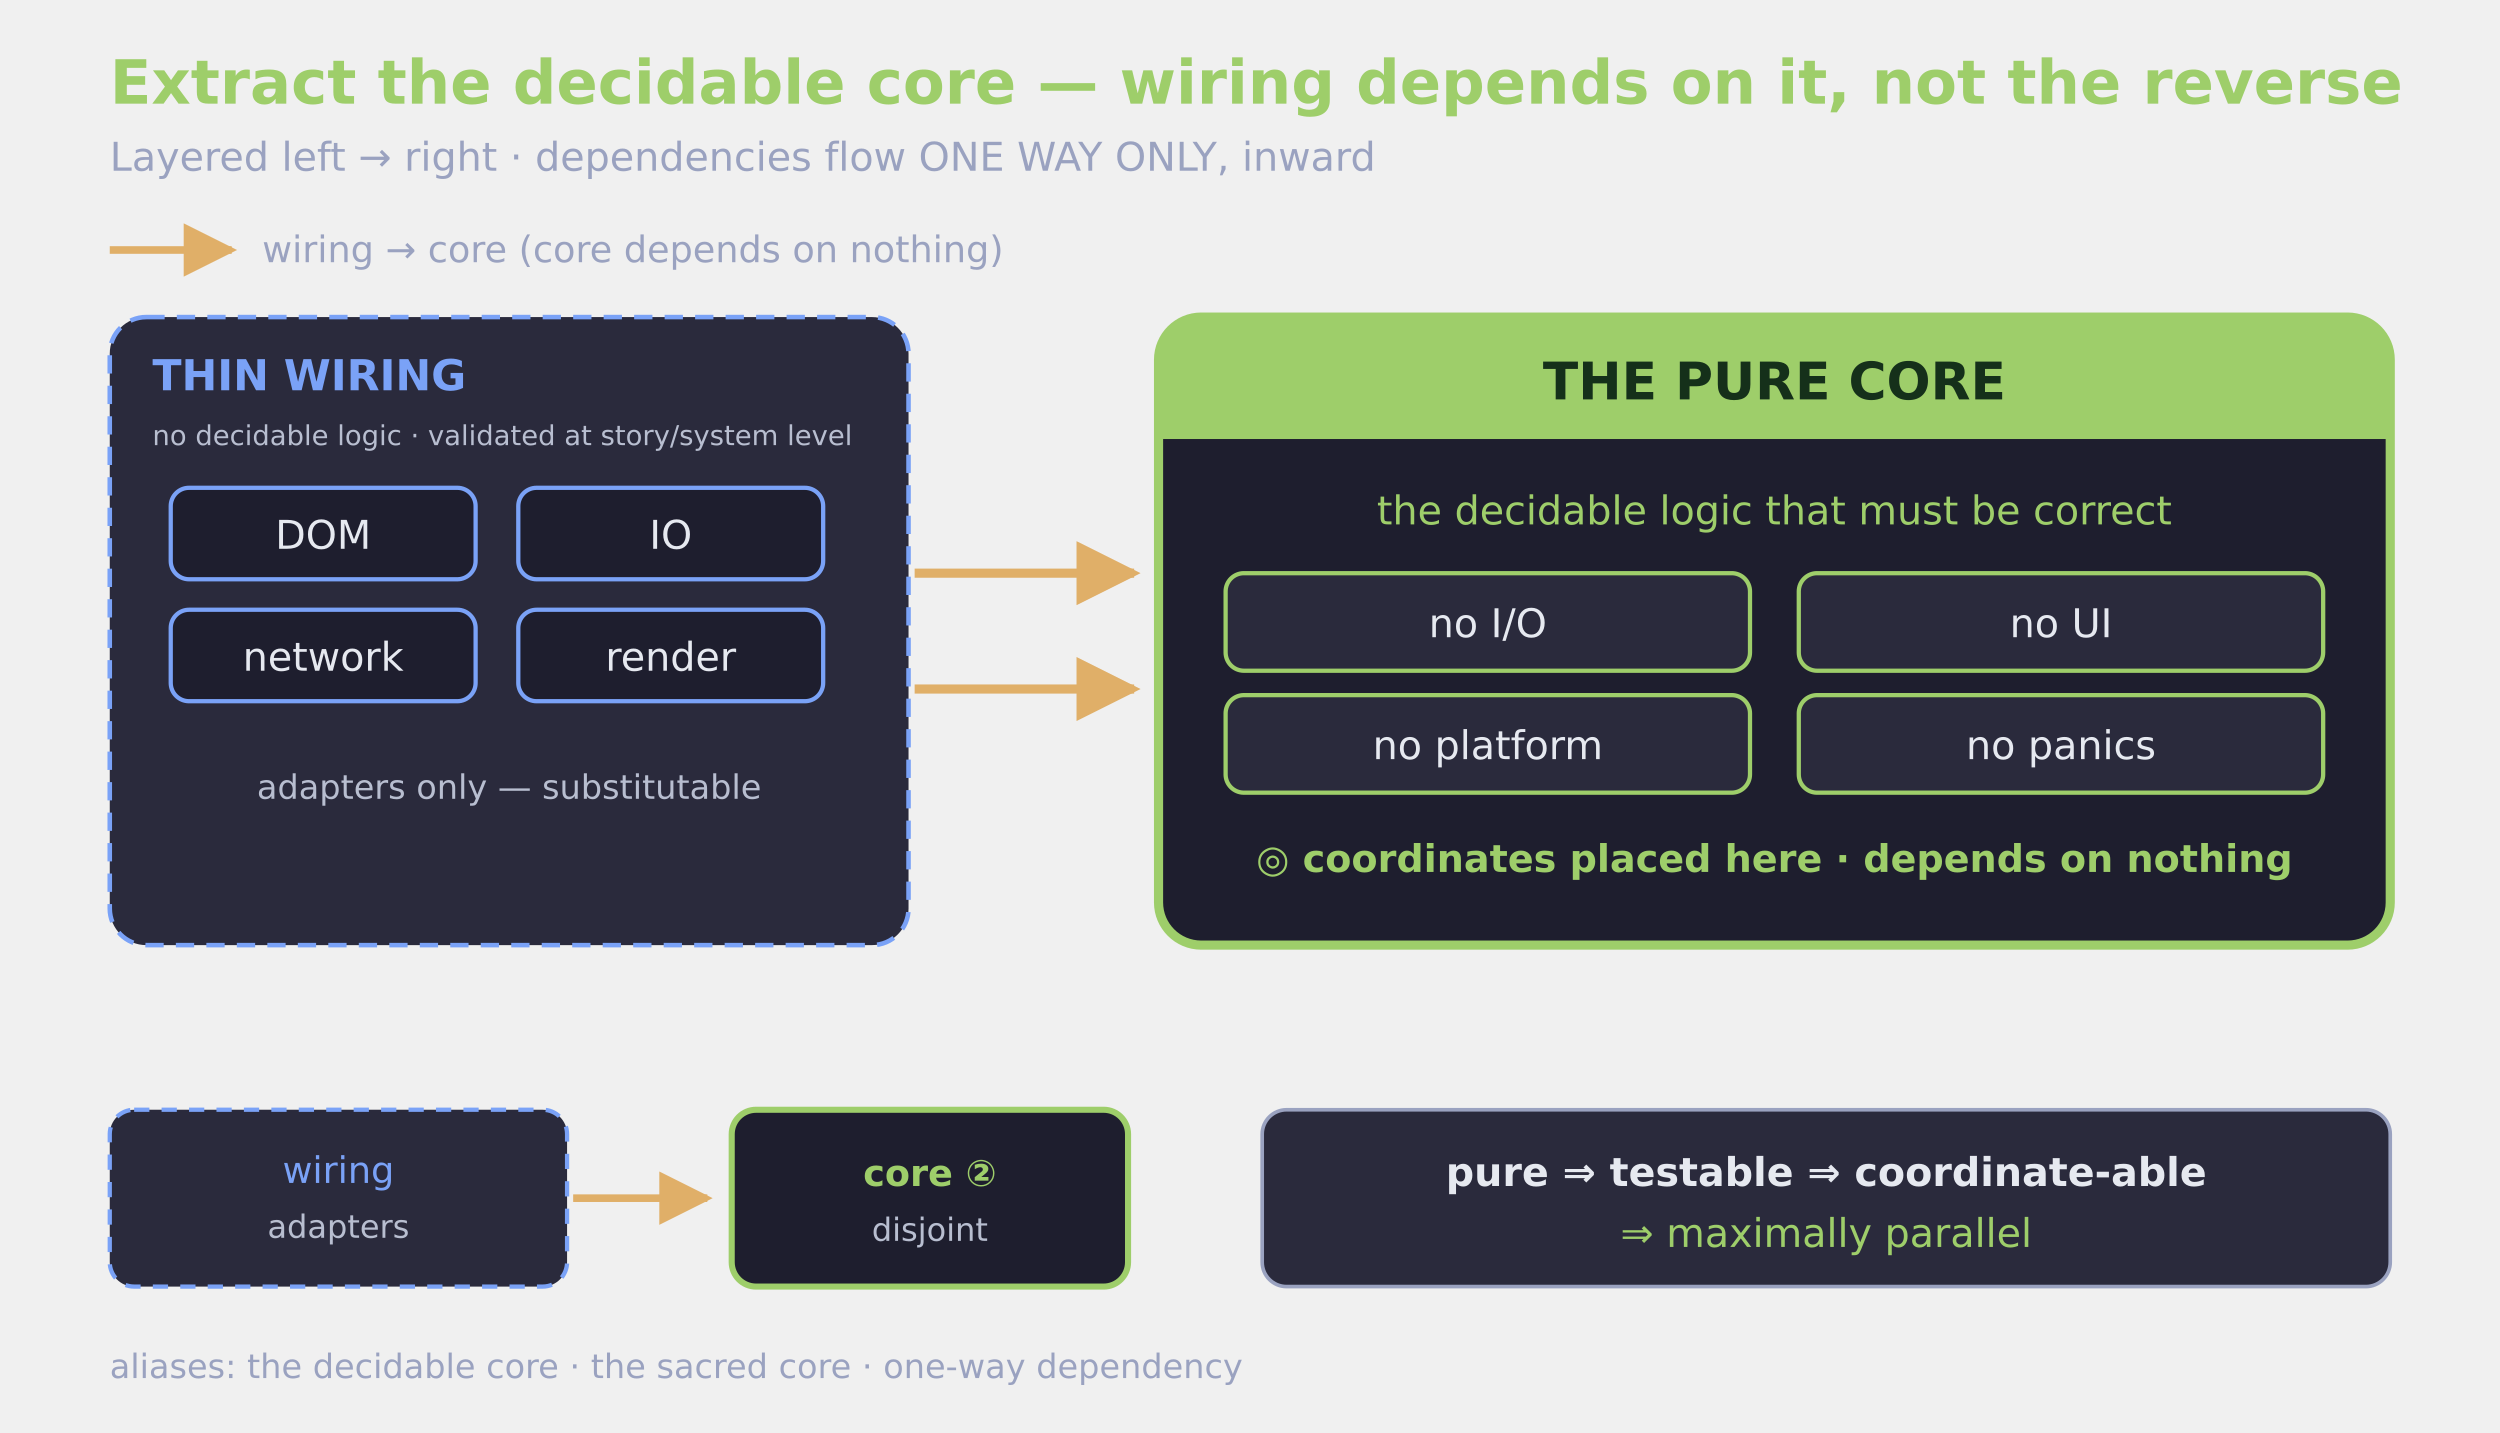
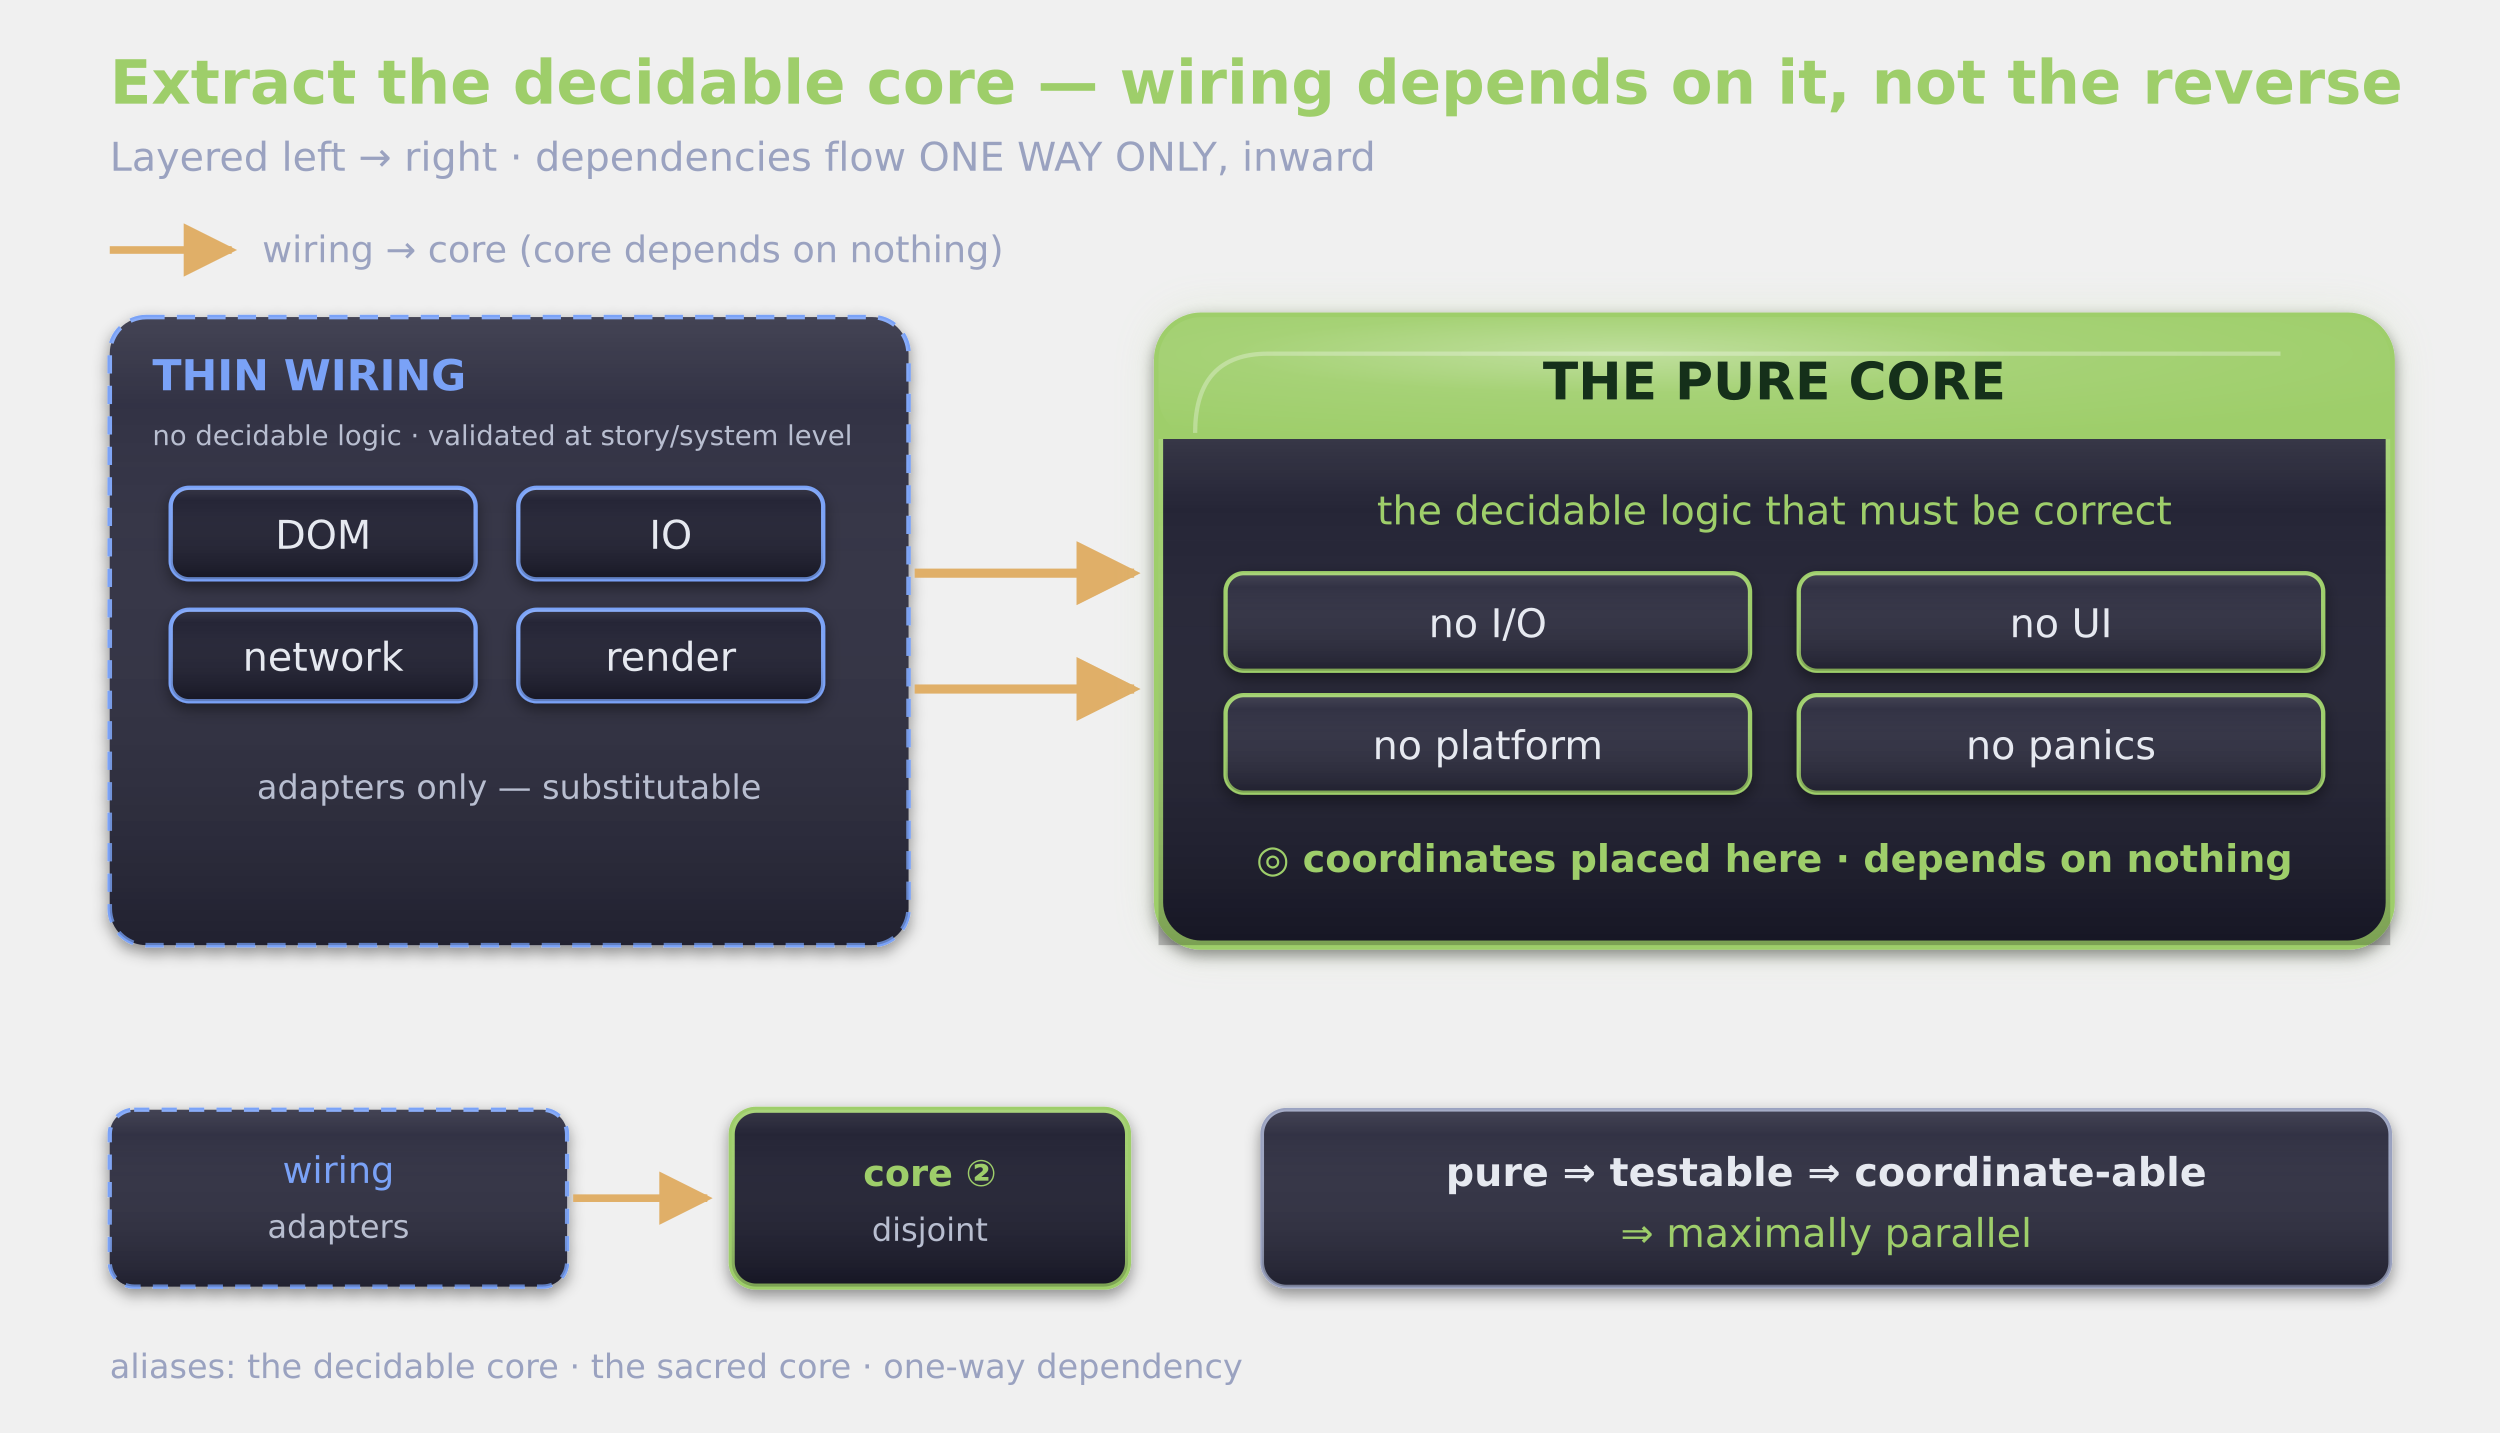
<svg xmlns="http://www.w3.org/2000/svg" viewBox="0 0 820 470" font-family="DejaVu Sans">
  <defs>
    <marker id="arrowIn" viewBox="0 0 10 10" refX="9" refY="5" markerWidth="7" markerHeight="7" orient="auto-start-reverse">
      <path d="M0,0 L10,5 L0,10 z" fill="#e0af68" />
    </marker>
+     <filter id="ns" x="-40%" y="-40%" width="180%" height="180%">
+       <feDropShadow dx="0" dy="2" stdDeviation="2.5" flood-color="#000000" flood-opacity="0.42" />
+     </filter>
+     <linearGradient id="plate" x1="0" y1="0" x2="0" y2="1">
+       <stop offset="0%" stop-color="#ffffff" stop-opacity="0.12" />
+       <stop offset="14%" stop-color="#ffffff" stop-opacity="0.04" />
+       <stop offset="100%" stop-color="#000000" stop-opacity="0.22" />
+     </linearGradient>
+     <radialGradient id="sheen" cx="38%" cy="30%" r="74%">
+       <stop offset="0%" stop-color="#ffffff" stop-opacity="0.34" />
+       <stop offset="44%" stop-color="#ffffff" stop-opacity="0.08" />
+       <stop offset="100%" stop-color="#ffffff" stop-opacity="0" />
+     </radialGradient>
+     <filter id="glow" x="-70%" y="-70%" width="240%" height="240%">
+       <feGaussianBlur stdDeviation="7" />
+     </filter>
  </defs>
  <text x="36" y="34" font-size="20" font-weight="bold" fill="#9ece6a">Extract the decidable core — wiring depends on it, not the reverse</text>
  <text x="36" y="56" font-size="13" fill="#9aa2c0">Layered left → right · dependencies flow ONE WAY ONLY, inward</text>
  <g transform="translate(36,76)">
    <line x1="0" y1="6" x2="40" y2="6" stroke="#e0af68" stroke-width="2.5" marker-end="url(#arrowIn)" />
    <text x="50" y="10" font-size="12" fill="#9aa2c0">wiring → core (core depends on nothing)</text>
  </g>
-   <rect x="36" y="104" width="262" height="206" rx="12" fill="#2a2a3c" stroke="#7aa2f7" stroke-width="1.5" stroke-dasharray="6 4" />
+   <g filter="url(#ns)">
+     <rect x="36" y="104" width="262" height="206" rx="12" fill="#2a2a3c" stroke="#7aa2f7" stroke-width="1.5" stroke-dasharray="6 4" />
+   </g>
+   <rect x="36" y="104" width="262" height="206" rx="12" fill="url(#plate)" />
  <text x="50" y="128" font-size="14" font-weight="bold" fill="#7aa2f7">THIN WIRING</text>
  <text x="50" y="146" font-size="9" fill="#b8bed0">no decidable logic · validated at story/system level</text>
  <g font-size="13" fill="#e6e9f0">
-     <rect x="56" y="160" width="100" height="30" rx="6" fill="#1e1e2e" stroke="#7aa2f7" stroke-width="1.4" />
+     <g filter="url(#ns)">
+       <rect x="56" y="160" width="100" height="30" rx="6" fill="#1e1e2e" stroke="#7aa2f7" stroke-width="1.4" />
+       <rect x="170" y="160" width="100" height="30" rx="6" fill="#1e1e2e" stroke="#7aa2f7" stroke-width="1.4" />
+       <rect x="56" y="200" width="100" height="30" rx="6" fill="#1e1e2e" stroke="#7aa2f7" stroke-width="1.4" />
+       <rect x="170" y="200" width="100" height="30" rx="6" fill="#1e1e2e" stroke="#7aa2f7" stroke-width="1.4" />
+     </g>
+     <rect x="56" y="160" width="100" height="30" rx="6" fill="url(#plate)" />
+     <rect x="170" y="160" width="100" height="30" rx="6" fill="url(#plate)" />
+     <rect x="56" y="200" width="100" height="30" rx="6" fill="url(#plate)" />
+     <rect x="170" y="200" width="100" height="30" rx="6" fill="url(#plate)" />
    <text x="106" y="180" text-anchor="middle">DOM</text>
-     <rect x="170" y="160" width="100" height="30" rx="6" fill="#1e1e2e" stroke="#7aa2f7" stroke-width="1.4" />
    <text x="220" y="180" text-anchor="middle">IO</text>
-     <rect x="56" y="200" width="100" height="30" rx="6" fill="#1e1e2e" stroke="#7aa2f7" stroke-width="1.4" />
    <text x="106" y="220" text-anchor="middle">network</text>
-     <rect x="170" y="200" width="100" height="30" rx="6" fill="#1e1e2e" stroke="#7aa2f7" stroke-width="1.4" />
    <text x="220" y="220" text-anchor="middle">render</text>
  </g>
  <text x="167" y="262" text-anchor="middle" font-size="11" fill="#b8bed0">adapters only — substitutable</text>
  <g>
+     <line x1="300" y1="188" x2="372" y2="188" stroke="#e0af68" stroke-width="7" opacity="0.30" filter="url(#glow)" />
+     <line x1="300" y1="226" x2="372" y2="226" stroke="#e0af68" stroke-width="7" opacity="0.30" filter="url(#glow)" />
    <line x1="300" y1="188" x2="372" y2="188" stroke="#e0af68" stroke-width="3" marker-end="url(#arrowIn)" />
    <line x1="300" y1="226" x2="372" y2="226" stroke="#e0af68" stroke-width="3" marker-end="url(#arrowIn)" />
  </g>
-   <rect x="380" y="104" width="404" height="206" rx="14" fill="#1e1e2e" stroke="#9ece6a" stroke-width="3" />
+   <rect x="380" y="104" width="404" height="206" rx="14" fill="#9ece6a" opacity="0.22" filter="url(#glow)" />
+   <g filter="url(#ns)">
+     <rect x="380" y="104" width="404" height="206" rx="14" fill="#1e1e2e" stroke="#9ece6a" stroke-width="3" />
+   </g>
  <rect x="380" y="104" width="404" height="40" rx="14" fill="#9ece6a" />
  <rect x="380" y="124" width="404" height="20" fill="#9ece6a" />
+   <rect x="380" y="104" width="404" height="40" rx="14" fill="url(#sheen)" />
  <text x="582" y="131" text-anchor="middle" font-size="17" font-weight="bold" fill="#15301a">THE PURE CORE</text>
+   <path d="M392 142 Q392 116 416 116 L748 116" fill="none" stroke="#ffffff" stroke-width="1.4" opacity="0.30" />
+   <rect x="380" y="144" width="404" height="166" fill="url(#plate)" />
  <text x="582" y="172" text-anchor="middle" font-size="13" fill="#9ece6a">the decidable logic that must be correct</text>
  <g font-size="13" fill="#e6e9f0">
-     <rect x="402" y="188" width="172" height="32" rx="6" fill="#2a2a3c" stroke="#9ece6a" stroke-width="1.4" />
+     <g filter="url(#ns)">
+       <rect x="402" y="188" width="172" height="32" rx="6" fill="#2a2a3c" stroke="#9ece6a" stroke-width="1.4" />
+       <rect x="590" y="188" width="172" height="32" rx="6" fill="#2a2a3c" stroke="#9ece6a" stroke-width="1.4" />
+       <rect x="402" y="228" width="172" height="32" rx="6" fill="#2a2a3c" stroke="#9ece6a" stroke-width="1.4" />
+       <rect x="590" y="228" width="172" height="32" rx="6" fill="#2a2a3c" stroke="#9ece6a" stroke-width="1.4" />
+     </g>
+     <rect x="402" y="188" width="172" height="32" rx="6" fill="url(#plate)" />
+     <rect x="590" y="188" width="172" height="32" rx="6" fill="url(#plate)" />
+     <rect x="402" y="228" width="172" height="32" rx="6" fill="url(#plate)" />
+     <rect x="590" y="228" width="172" height="32" rx="6" fill="url(#plate)" />
    <text x="488" y="209" text-anchor="middle">no I/O</text>
-     <rect x="590" y="188" width="172" height="32" rx="6" fill="#2a2a3c" stroke="#9ece6a" stroke-width="1.4" />
    <text x="676" y="209" text-anchor="middle">no UI</text>
-     <rect x="402" y="228" width="172" height="32" rx="6" fill="#2a2a3c" stroke="#9ece6a" stroke-width="1.4" />
    <text x="488" y="249" text-anchor="middle">no platform</text>
-     <rect x="590" y="228" width="172" height="32" rx="6" fill="#2a2a3c" stroke="#9ece6a" stroke-width="1.4" />
    <text x="676" y="249" text-anchor="middle">no panics</text>
  </g>
  <text x="582" y="286" text-anchor="middle" font-size="12.5" font-weight="bold" fill="#9ece6a">◎ coordinates placed here · depends on nothing</text>
  <g>
-     <rect x="36" y="364" width="150" height="58" rx="8" fill="#2a2a3c" stroke="#7aa2f7" stroke-width="1.4" stroke-dasharray="5 4" />
+     <g filter="url(#ns)">
+       <rect x="36" y="364" width="150" height="58" rx="8" fill="#2a2a3c" stroke="#7aa2f7" stroke-width="1.4" stroke-dasharray="5 4" />
+       <rect x="240" y="364" width="130" height="58" rx="8" fill="#1e1e2e" stroke="#9ece6a" stroke-width="2" />
+     </g>
+     <rect x="36" y="364" width="150" height="58" rx="8" fill="url(#plate)" />
+     <rect x="240" y="364" width="130" height="58" rx="8" fill="url(#plate)" />
    <text x="111" y="388" text-anchor="middle" font-size="12" fill="#7aa2f7">wiring</text>
    <text x="111" y="406" text-anchor="middle" font-size="10.5" fill="#b8bed0">adapters</text>
    <line x1="188" y1="393" x2="232" y2="393" stroke="#e0af68" stroke-width="2.5" marker-end="url(#arrowIn)" />
-     <rect x="240" y="364" width="130" height="58" rx="8" fill="#1e1e2e" stroke="#9ece6a" stroke-width="2" />
    <text x="305" y="389" text-anchor="middle" font-size="12" font-weight="bold" fill="#9ece6a">core ②</text>
    <text x="305" y="407" text-anchor="middle" font-size="10.5" fill="#b8bed0">disjoint</text>
  </g>
  <g transform="translate(414,364)" font-size="13">
-     <rect x="0" y="0" width="370" height="58" rx="8" fill="#2a2a3c" stroke="#9aa2c0" stroke-width="1.2" />
+     <g filter="url(#ns)">
+       <rect x="0" y="0" width="370" height="58" rx="8" fill="#2a2a3c" stroke="#9aa2c0" stroke-width="1.2" />
+     </g>
+     <rect x="0" y="0" width="370" height="58" rx="8" fill="url(#plate)" />
    <text x="185" y="25" text-anchor="middle" font-weight="bold" fill="#e6e9f0">pure ⇒ testable ⇒ coordinate-able</text>
    <text x="185" y="45" text-anchor="middle" fill="#9ece6a">⇒ maximally parallel</text>
  </g>
  <text x="36" y="452" font-size="11" fill="#9aa2c0">aliases: the decidable core · the sacred core · one-way dependency</text>
</svg>
